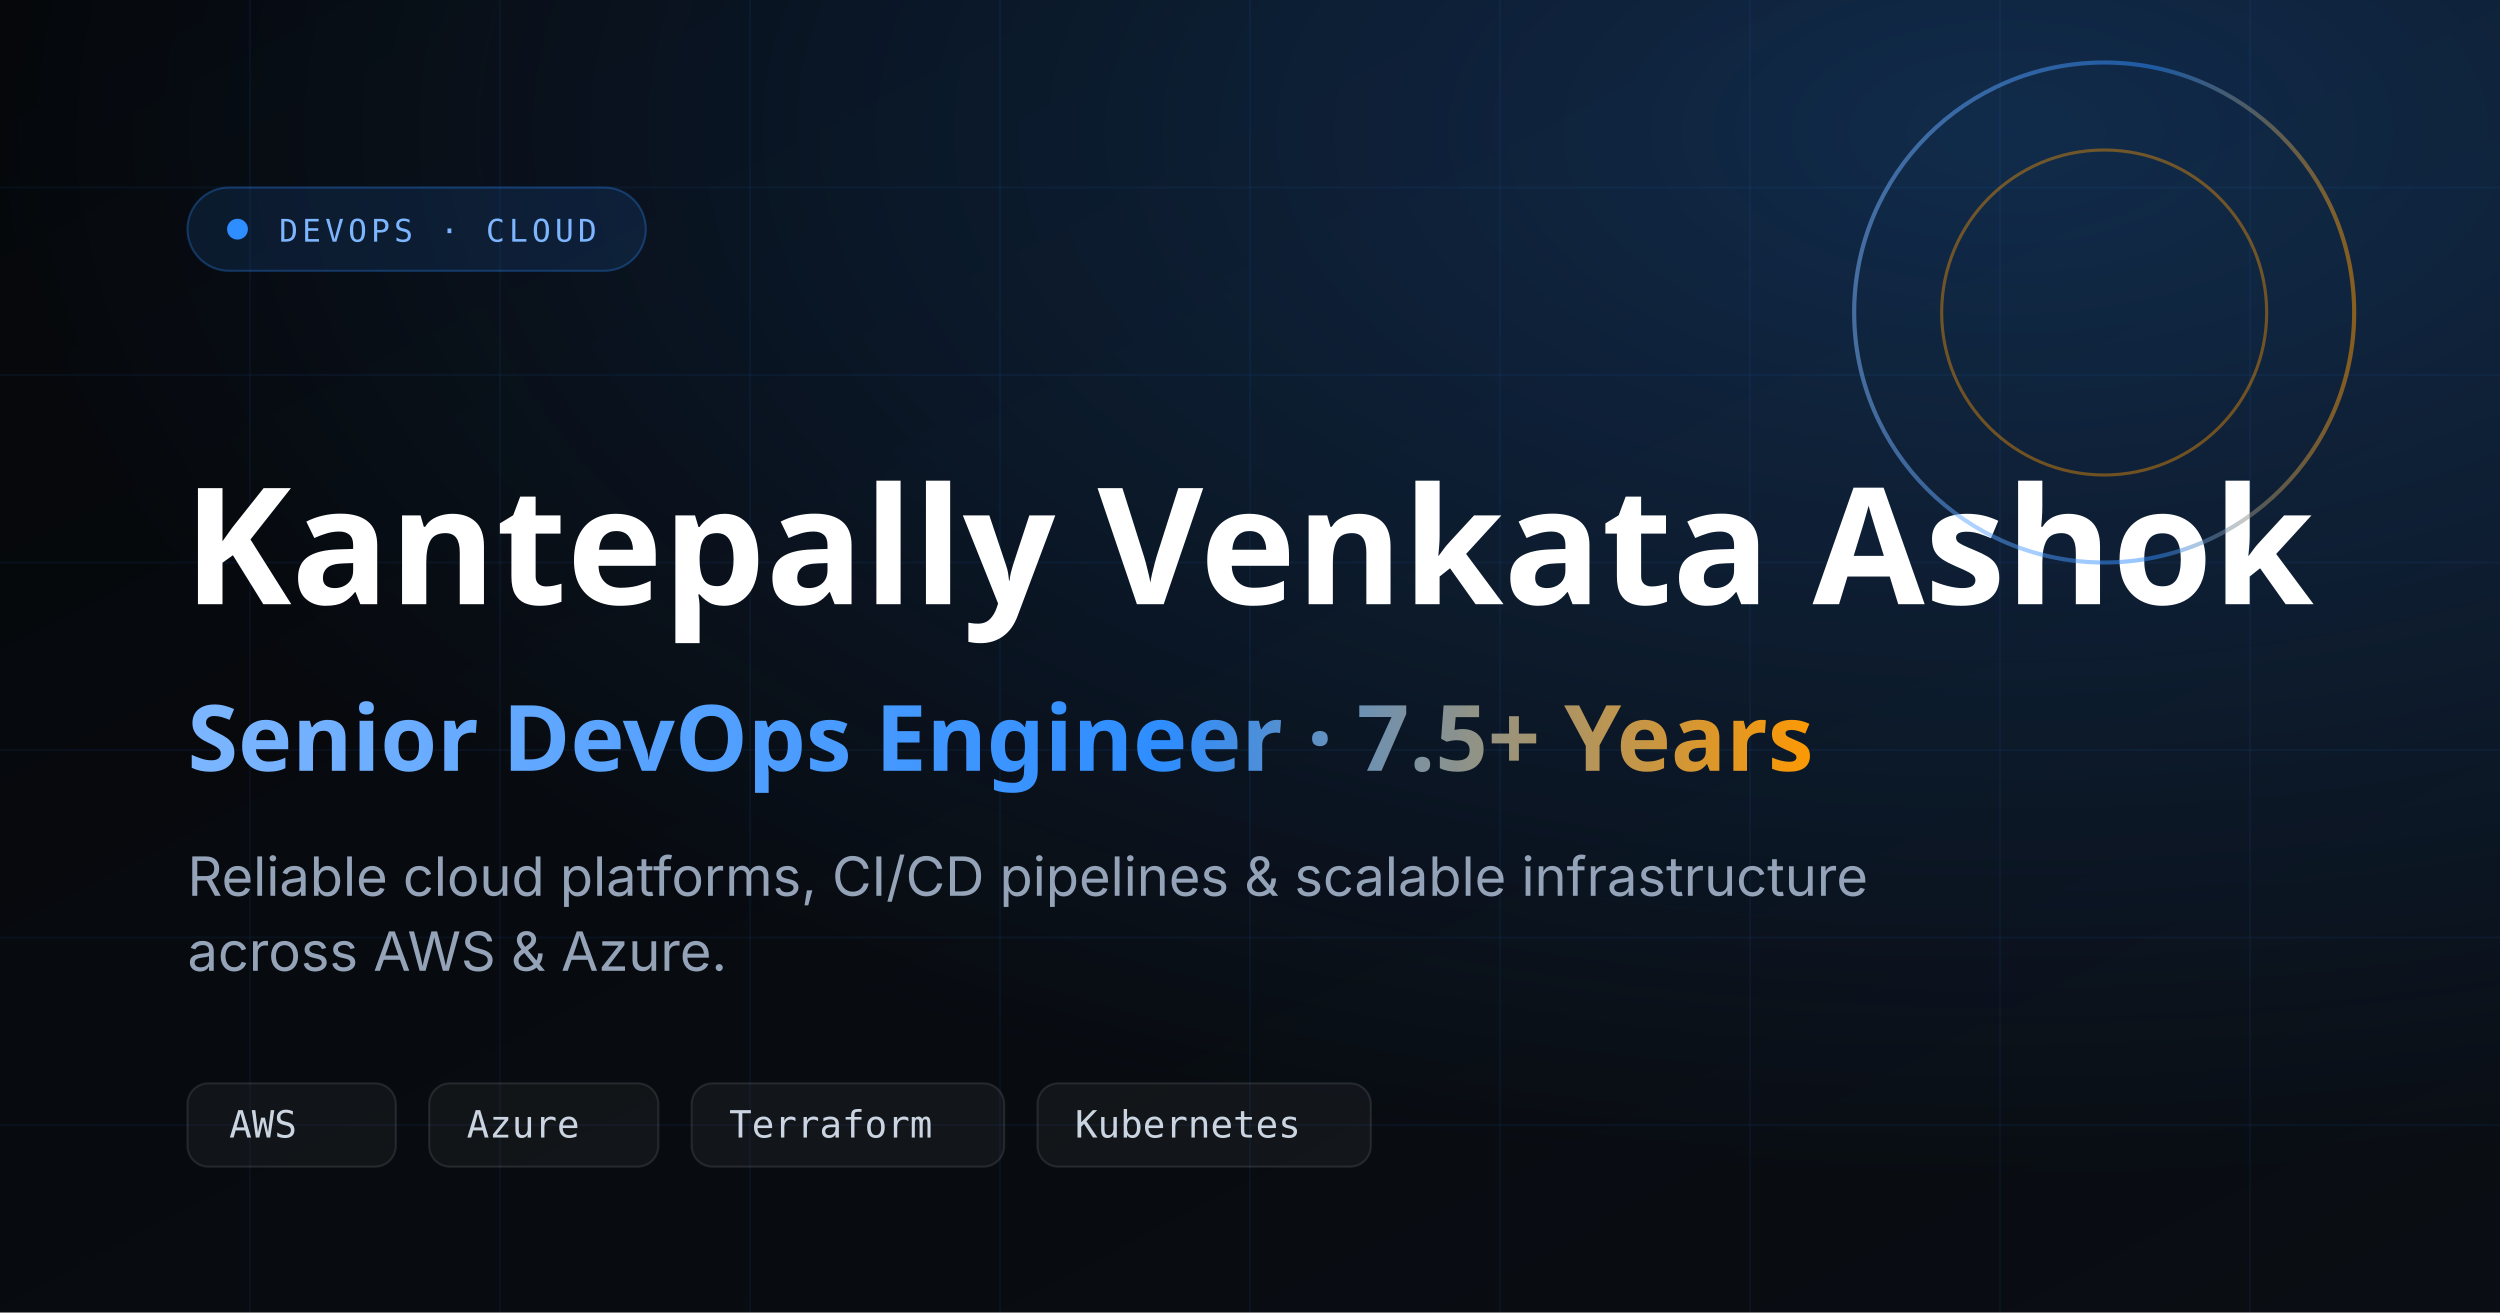
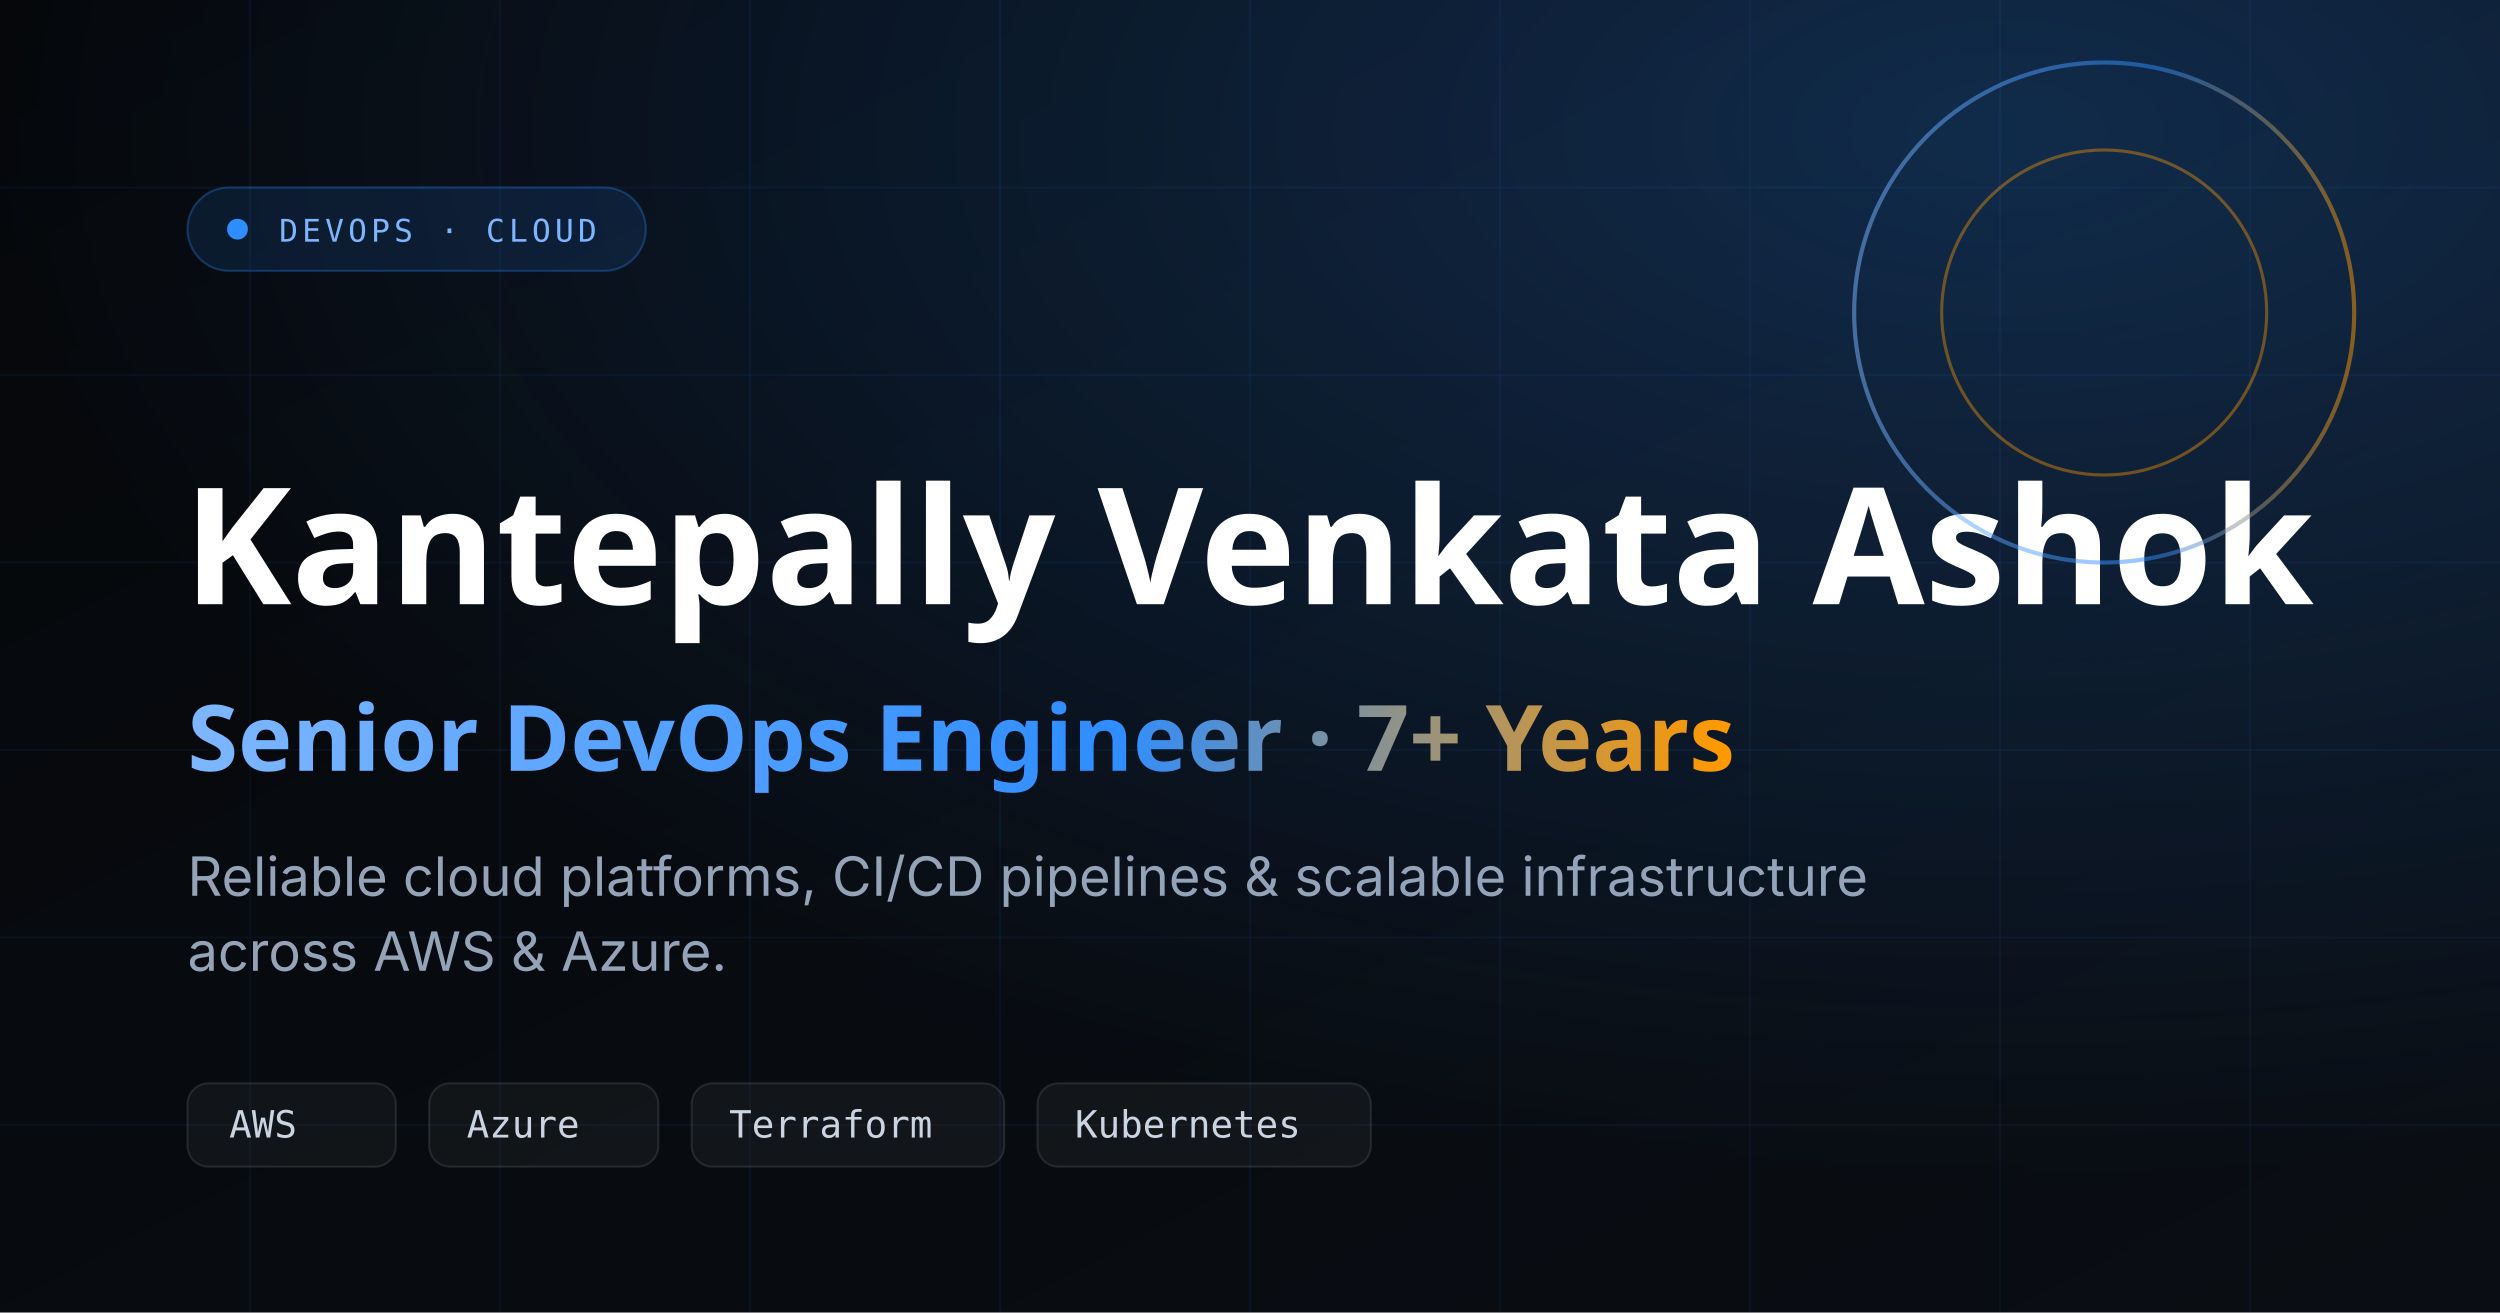
<svg xmlns="http://www.w3.org/2000/svg" viewBox="0 0 1200 630" width="1200" height="630">
  <defs>
    <linearGradient id="bg" x1="0" y1="0" x2="1" y2="1">
      <stop offset="0" stop-color="#05070A" />
      <stop offset="1" stop-color="#0A0E14" />
    </linearGradient>
    <linearGradient id="accent" x1="0" y1="0" x2="1" y2="0">
      <stop offset="0" stop-color="#7DB6FF" />
      <stop offset="0.6" stop-color="#2E8DFF" />
      <stop offset="1" stop-color="#FF9900" />
    </linearGradient>
    <radialGradient id="glow" cx="0.8" cy="0.1" r="0.8">
      <stop offset="0" stop-color="#2E8DFF" stop-opacity="0.25" />
      <stop offset="1" stop-color="#2E8DFF" stop-opacity="0" />
    </radialGradient>
  </defs>
  <rect width="1200" height="630" fill="url(#bg)" />
  <rect width="1200" height="630" fill="url(#glow)" />
  <g stroke="#2E8DFF" stroke-opacity="0.06" stroke-width="1">
    <path d="M0 90 H1200 M0 180 H1200 M0 270 H1200 M0 360 H1200 M0 450 H1200 M0 540 H1200" />
    <path d="M120 0 V630 M240 0 V630 M360 0 V630 M480 0 V630 M600 0 V630 M720 0 V630 M840 0 V630 M960 0 V630 M1080 0 V630" />
  </g>
  <g transform="translate(90 90)">
    <rect width="220" height="40" rx="20" fill="#2E8DFF" fill-opacity="0.12" stroke="#2E8DFF" stroke-opacity="0.3" />
    <circle cx="24" cy="20" r="5" fill="#2E8DFF" />
    <text x="44" y="26" font-family="monospace" font-size="15" fill="#7DB6FF" letter-spacing="2">DEVOPS · CLOUD</text>
  </g>
  <text x="88" y="290" font-family="'Space Grotesk', sans-serif" font-size="78" font-weight="700" fill="#FFFFFF">Kantepally Venkata Ashok</text>
-   <text x="90" y="370" font-family="'Space Grotesk', sans-serif" font-size="44" font-weight="600" fill="url(#accent)">Senior DevOps Engineer · 7.5+ Years</text>
+   <text x="90" y="370" font-family="'Space Grotesk', sans-serif" font-size="44" font-weight="600" fill="url(#accent)">Senior DevOps Engineer · 7+ Years</text>
  <text x="90" y="430" font-family="Inter, sans-serif" font-size="26" fill="#94A3B8">Reliable cloud platforms, CI/CD pipelines &amp; scalable infrastructure</text>
  <text x="90" y="466" font-family="Inter, sans-serif" font-size="26" fill="#94A3B8">across AWS &amp; Azure.</text>
  <g font-family="monospace" font-size="18" fill="#CBD5E1">
    <g transform="translate(90 520)">
      <rect width="100" height="40" rx="10" fill="#FFFFFF" fill-opacity="0.04" stroke="#FFFFFF" stroke-opacity="0.1" />
      <text x="20" y="26">AWS</text>
    </g>
    <g transform="translate(206 520)">
      <rect width="110" height="40" rx="10" fill="#FFFFFF" fill-opacity="0.04" stroke="#FFFFFF" stroke-opacity="0.1" />
      <text x="18" y="26">Azure</text>
    </g>
    <g transform="translate(332 520)">
      <rect width="150" height="40" rx="10" fill="#FFFFFF" fill-opacity="0.04" stroke="#FFFFFF" stroke-opacity="0.1" />
      <text x="18" y="26">Terraform</text>
    </g>
    <g transform="translate(498 520)">
      <rect width="160" height="40" rx="10" fill="#FFFFFF" fill-opacity="0.04" stroke="#FFFFFF" stroke-opacity="0.1" />
      <text x="18" y="26">Kubernetes</text>
    </g>
  </g>
  <circle cx="1010" cy="150" r="120" fill="none" stroke="url(#accent)" stroke-width="2" stroke-opacity="0.5" />
  <circle cx="1010" cy="150" r="78" fill="none" stroke="#FF9900" stroke-width="1.5" stroke-opacity="0.4" />
</svg>
